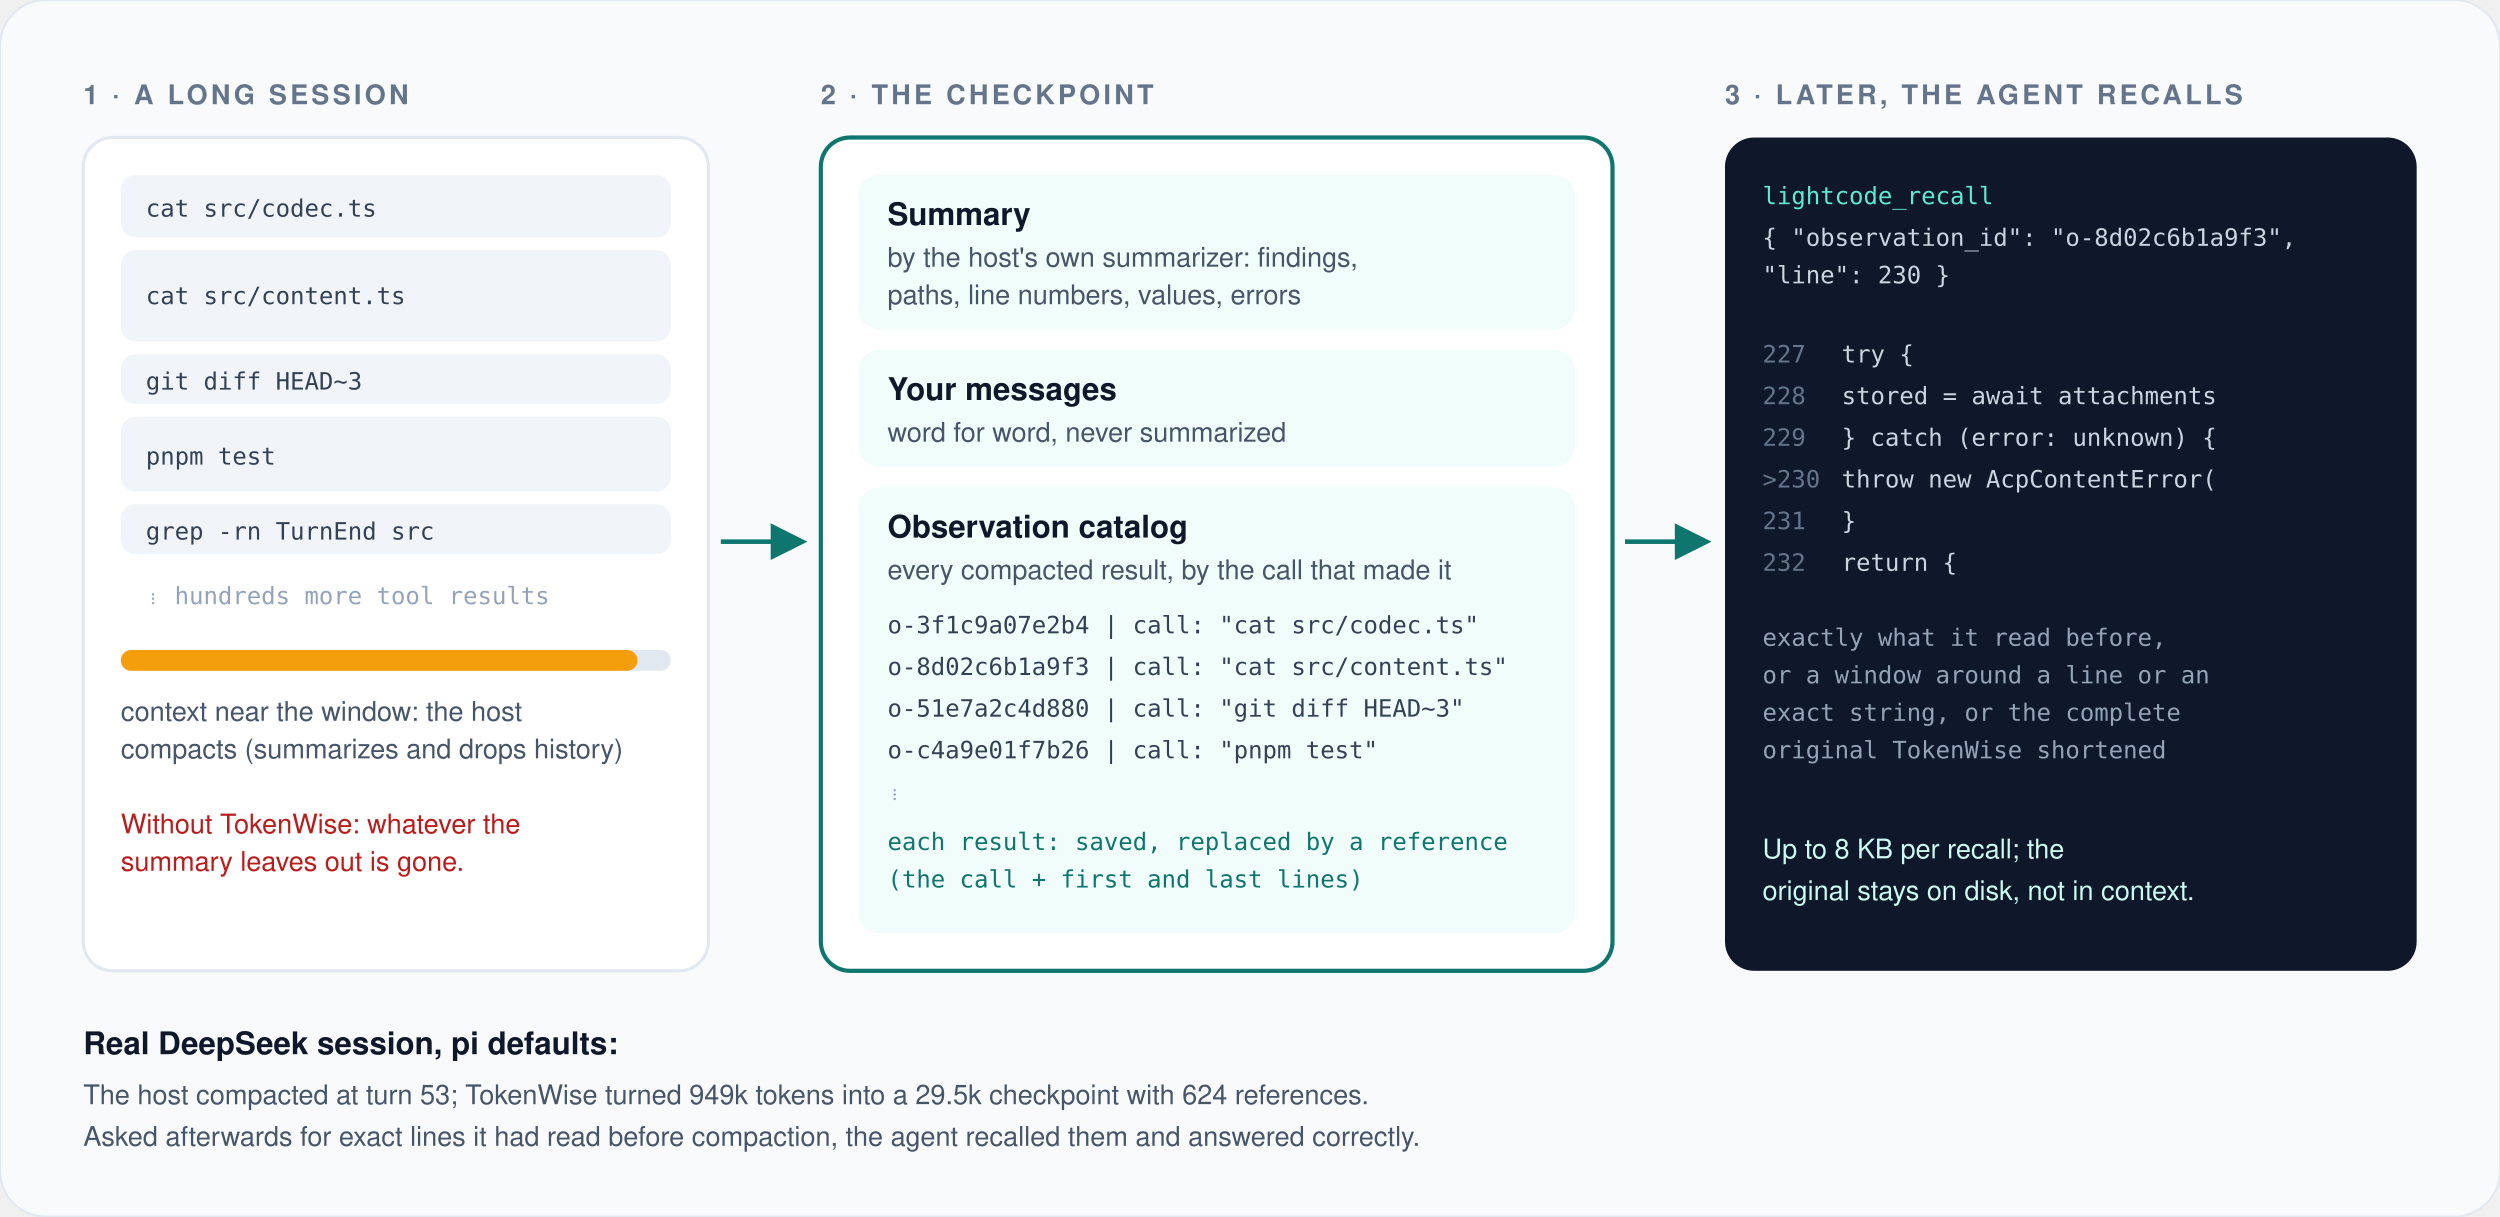
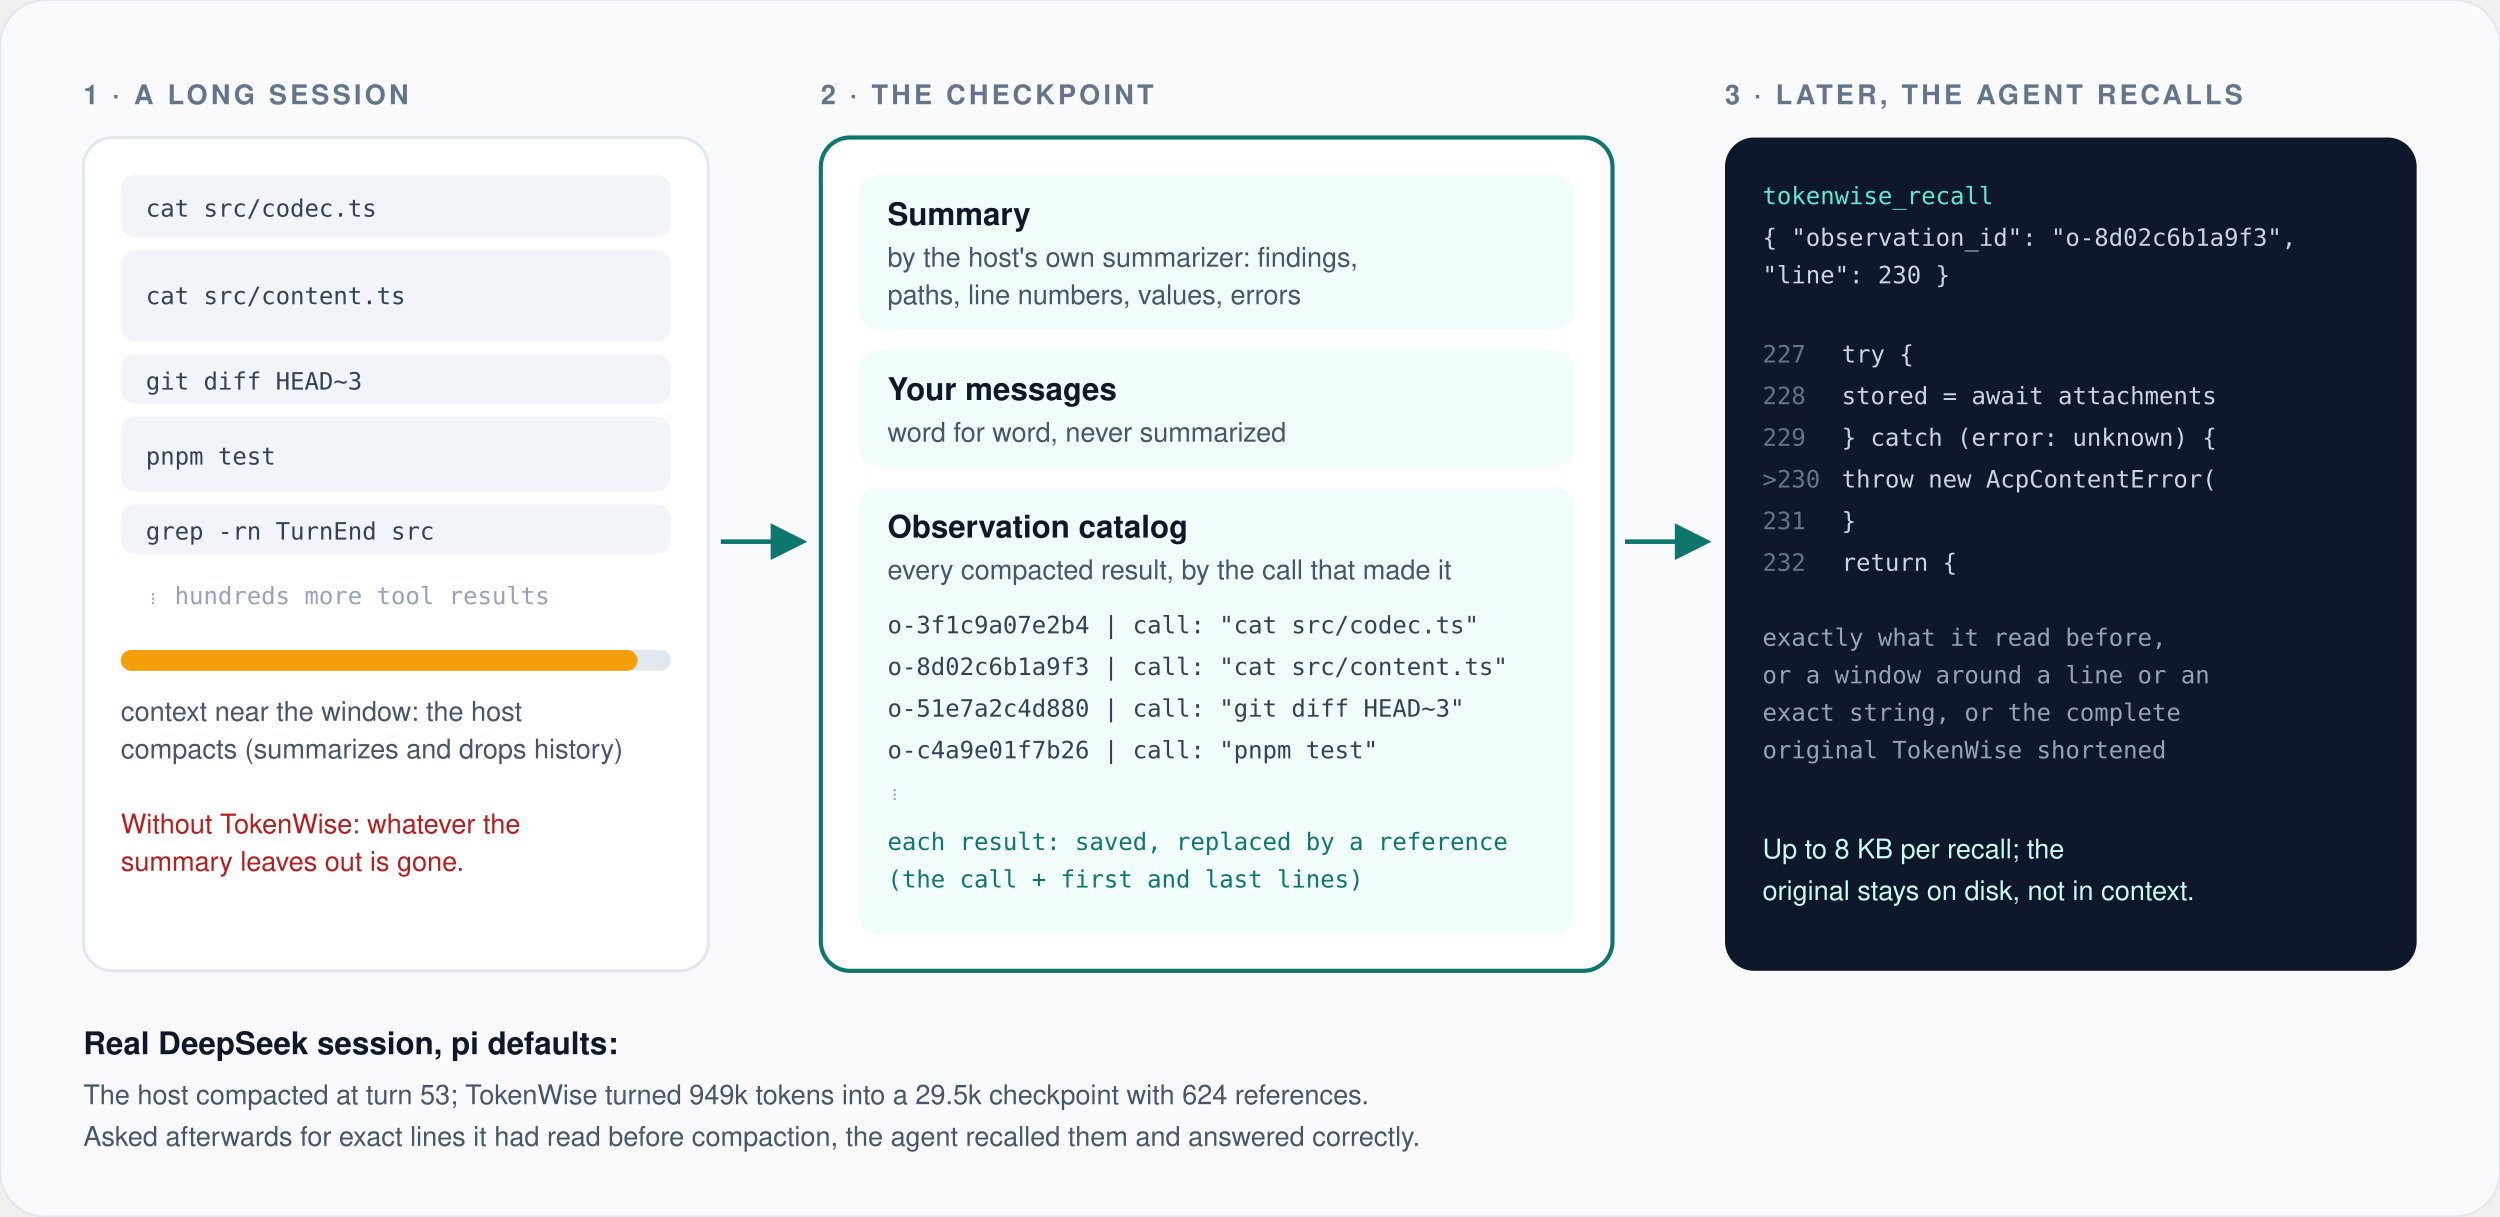
<svg xmlns="http://www.w3.org/2000/svg" viewBox="0 0 1200 584" width="1200" height="584" font-family="-apple-system, BlinkMacSystemFont, 'Segoe UI', Helvetica, Arial, sans-serif">
  <defs>
    <marker id="a" viewBox="0 0 10 10" refX="8" refY="5" markerWidth="8" markerHeight="8" orient="auto">
      <path d="M0 0 10 5 0 10z" fill="#0F766E" />
    </marker>
  </defs>
  <style>
    .h{font-size:13px;font-weight:700;letter-spacing:.12em;fill:#64748B}
    .m{font-family:ui-monospace,SFMono-Regular,Menlo,Consolas,monospace;font-size:11.5px;fill:#334155}
    .mc{font-family:ui-monospace,SFMono-Regular,Menlo,Consolas,monospace;font-size:11.5px;fill:#CBD5E1}
    .t{font-size:15px;font-weight:650;fill:#0F172A}
    .s{font-size:13px;fill:#475569}
    .b{font-size:15px;font-weight:650;fill:#0F172A}
  </style>
  <rect width="1200" height="584" rx="22" fill="#F8FAFC" stroke="#E2E8F0" />
  <text x="40" y="50" class="h">1 · A LONG SESSION</text>
  <rect x="40" y="66" width="300" height="400" rx="14" fill="#FFFFFF" stroke="#E2E8F0" stroke-width="1.5" />
  <g class="m">
    <rect x="58" y="84" width="264" height="30" rx="7" fill="#F1F5F9" />
    <text x="70" y="104">cat src/codec.ts</text>
    <rect x="58" y="120" width="264" height="44" rx="7" fill="#F1F5F9" />
    <text x="70" y="146">cat src/content.ts</text>
    <rect x="58" y="170" width="264" height="24" rx="7" fill="#F1F5F9" />
    <text x="70" y="187">git diff HEAD~3</text>
    <rect x="58" y="200" width="264" height="36" rx="7" fill="#F1F5F9" />
    <text x="70" y="223">pnpm test</text>
    <rect x="58" y="242" width="264" height="24" rx="7" fill="#F1F5F9" />
    <text x="70" y="259">grep -rn TurnEnd src</text>
    <text x="70" y="290" fill="#94A3B8">⋮  hundreds more tool results</text>
  </g>
  <rect x="58" y="312" width="264" height="10" rx="5" fill="#E2E8F0" />
  <rect x="58" y="312" width="248" height="10" rx="5" fill="#F59E0B" />
  <text x="58" y="346" class="s">context near the window: the host</text>
  <text x="58" y="364" class="s">compacts (summarizes and drops history)</text>
  <text x="58" y="400" class="s" style="fill:#B91C1C">Without TokenWise: whatever the</text>
  <text x="58" y="418" class="s" style="fill:#B91C1C">summary leaves out is gone.</text>
  <line x1="346" y1="260" x2="384" y2="260" stroke="#0F766E" stroke-width="2.2" marker-end="url(#a)" />
  <text x="394" y="50" class="h">2 · THE CHECKPOINT</text>
  <rect x="394" y="66" width="380" height="400" rx="14" fill="#FFFFFF" stroke="#0F766E" stroke-width="2" />
  <rect x="412" y="84" width="344" height="74" rx="10" fill="#F0FDFA" />
  <text x="426" y="108" class="t">Summary</text>
  <text x="426" y="128" class="s">by the host's own summarizer: findings,</text>
  <text x="426" y="146" class="s">paths, line numbers, values, errors</text>
  <rect x="412" y="168" width="344" height="56" rx="10" fill="#F0FDFA" />
  <text x="426" y="192" class="t">Your messages</text>
  <text x="426" y="212" class="s">word for word, never summarized</text>
  <rect x="412" y="234" width="344" height="214" rx="10" fill="#F0FDFA" />
  <text x="426" y="258" class="t">Observation catalog</text>
  <text x="426" y="278" class="s">every compacted result, by the call that made it</text>
  <g class="m" font-size="10.5">
    <text x="426" y="304">o-3f1c9a07e2b4 | call: "cat src/codec.ts"</text>
    <text x="426" y="324">o-8d02c6b1a9f3 | call: "cat src/content.ts"</text>
    <text x="426" y="344">o-51e7a2c4d880 | call: "git diff HEAD~3"</text>
    <text x="426" y="364">o-c4a9e01f7b26 | call: "pnpm test"</text>
    <text x="426" y="384" fill="#94A3B8">⋮</text>
    <text x="426" y="408" fill="#0F766E">each result: saved, replaced by a reference</text>
    <text x="426" y="426" fill="#0F766E">(the call + first and last lines)</text>
  </g>
  <line x1="780" y1="260" x2="818" y2="260" stroke="#0F766E" stroke-width="2.2" marker-end="url(#a)" />
  <text x="828" y="50" class="h">3 · LATER, THE AGENT RECALLS</text>
  <rect x="828" y="66" width="332" height="400" rx="14" fill="#0F172A" />
  <g class="mc">
-     <text x="846" y="98" fill="#5EEAD4">lightcode_recall</text>
+     <text x="846" y="98" fill="#5EEAD4">tokenwise_recall</text>
    <text x="846" y="118">{ "observation_id": "o-8d02c6b1a9f3",</text>
    <text x="846" y="136">  "line": 230 }</text>
    <text x="846" y="174" fill="#64748B">227</text>
    <text x="884" y="174">  try {</text>
    <text x="846" y="194" fill="#64748B">228</text>
    <text x="884" y="194">    stored = await attachments</text>
    <text x="846" y="214" fill="#64748B">229</text>
    <text x="884" y="214">  } catch (error: unknown) {</text>
    <text x="846" y="234" fill="#64748B">&gt;230</text>
    <text x="884" y="234">    throw new AcpContentError(</text>
    <text x="846" y="254" fill="#64748B">231</text>
    <text x="884" y="254">  }</text>
    <text x="846" y="274" fill="#64748B">232</text>
    <text x="884" y="274">  return {</text>
    <text x="846" y="310" fill="#94A3B8">exactly what it read before,</text>
    <text x="846" y="328" fill="#94A3B8">or a window around a line or an</text>
    <text x="846" y="346" fill="#94A3B8">exact string, or the complete</text>
    <text x="846" y="364" fill="#94A3B8">original TokenWise shortened</text>
  </g>
  <text x="846" y="412" font-size="13" fill="#CCFBF1">Up to 8 KB per recall; the</text>
  <text x="846" y="432" font-size="13" fill="#CCFBF1">original stays on disk, not in context.</text>
  <text x="40" y="506" class="b">Real DeepSeek session, pi defaults:</text>
  <text x="40" y="530" class="s">The host compacted at turn 53; TokenWise turned 949k tokens into a 29.5k checkpoint with 624 references.</text>
  <text x="40" y="550" class="s">Asked afterwards for exact lines it had read before compaction, the agent recalled them and answered correctly.</text>
</svg>
